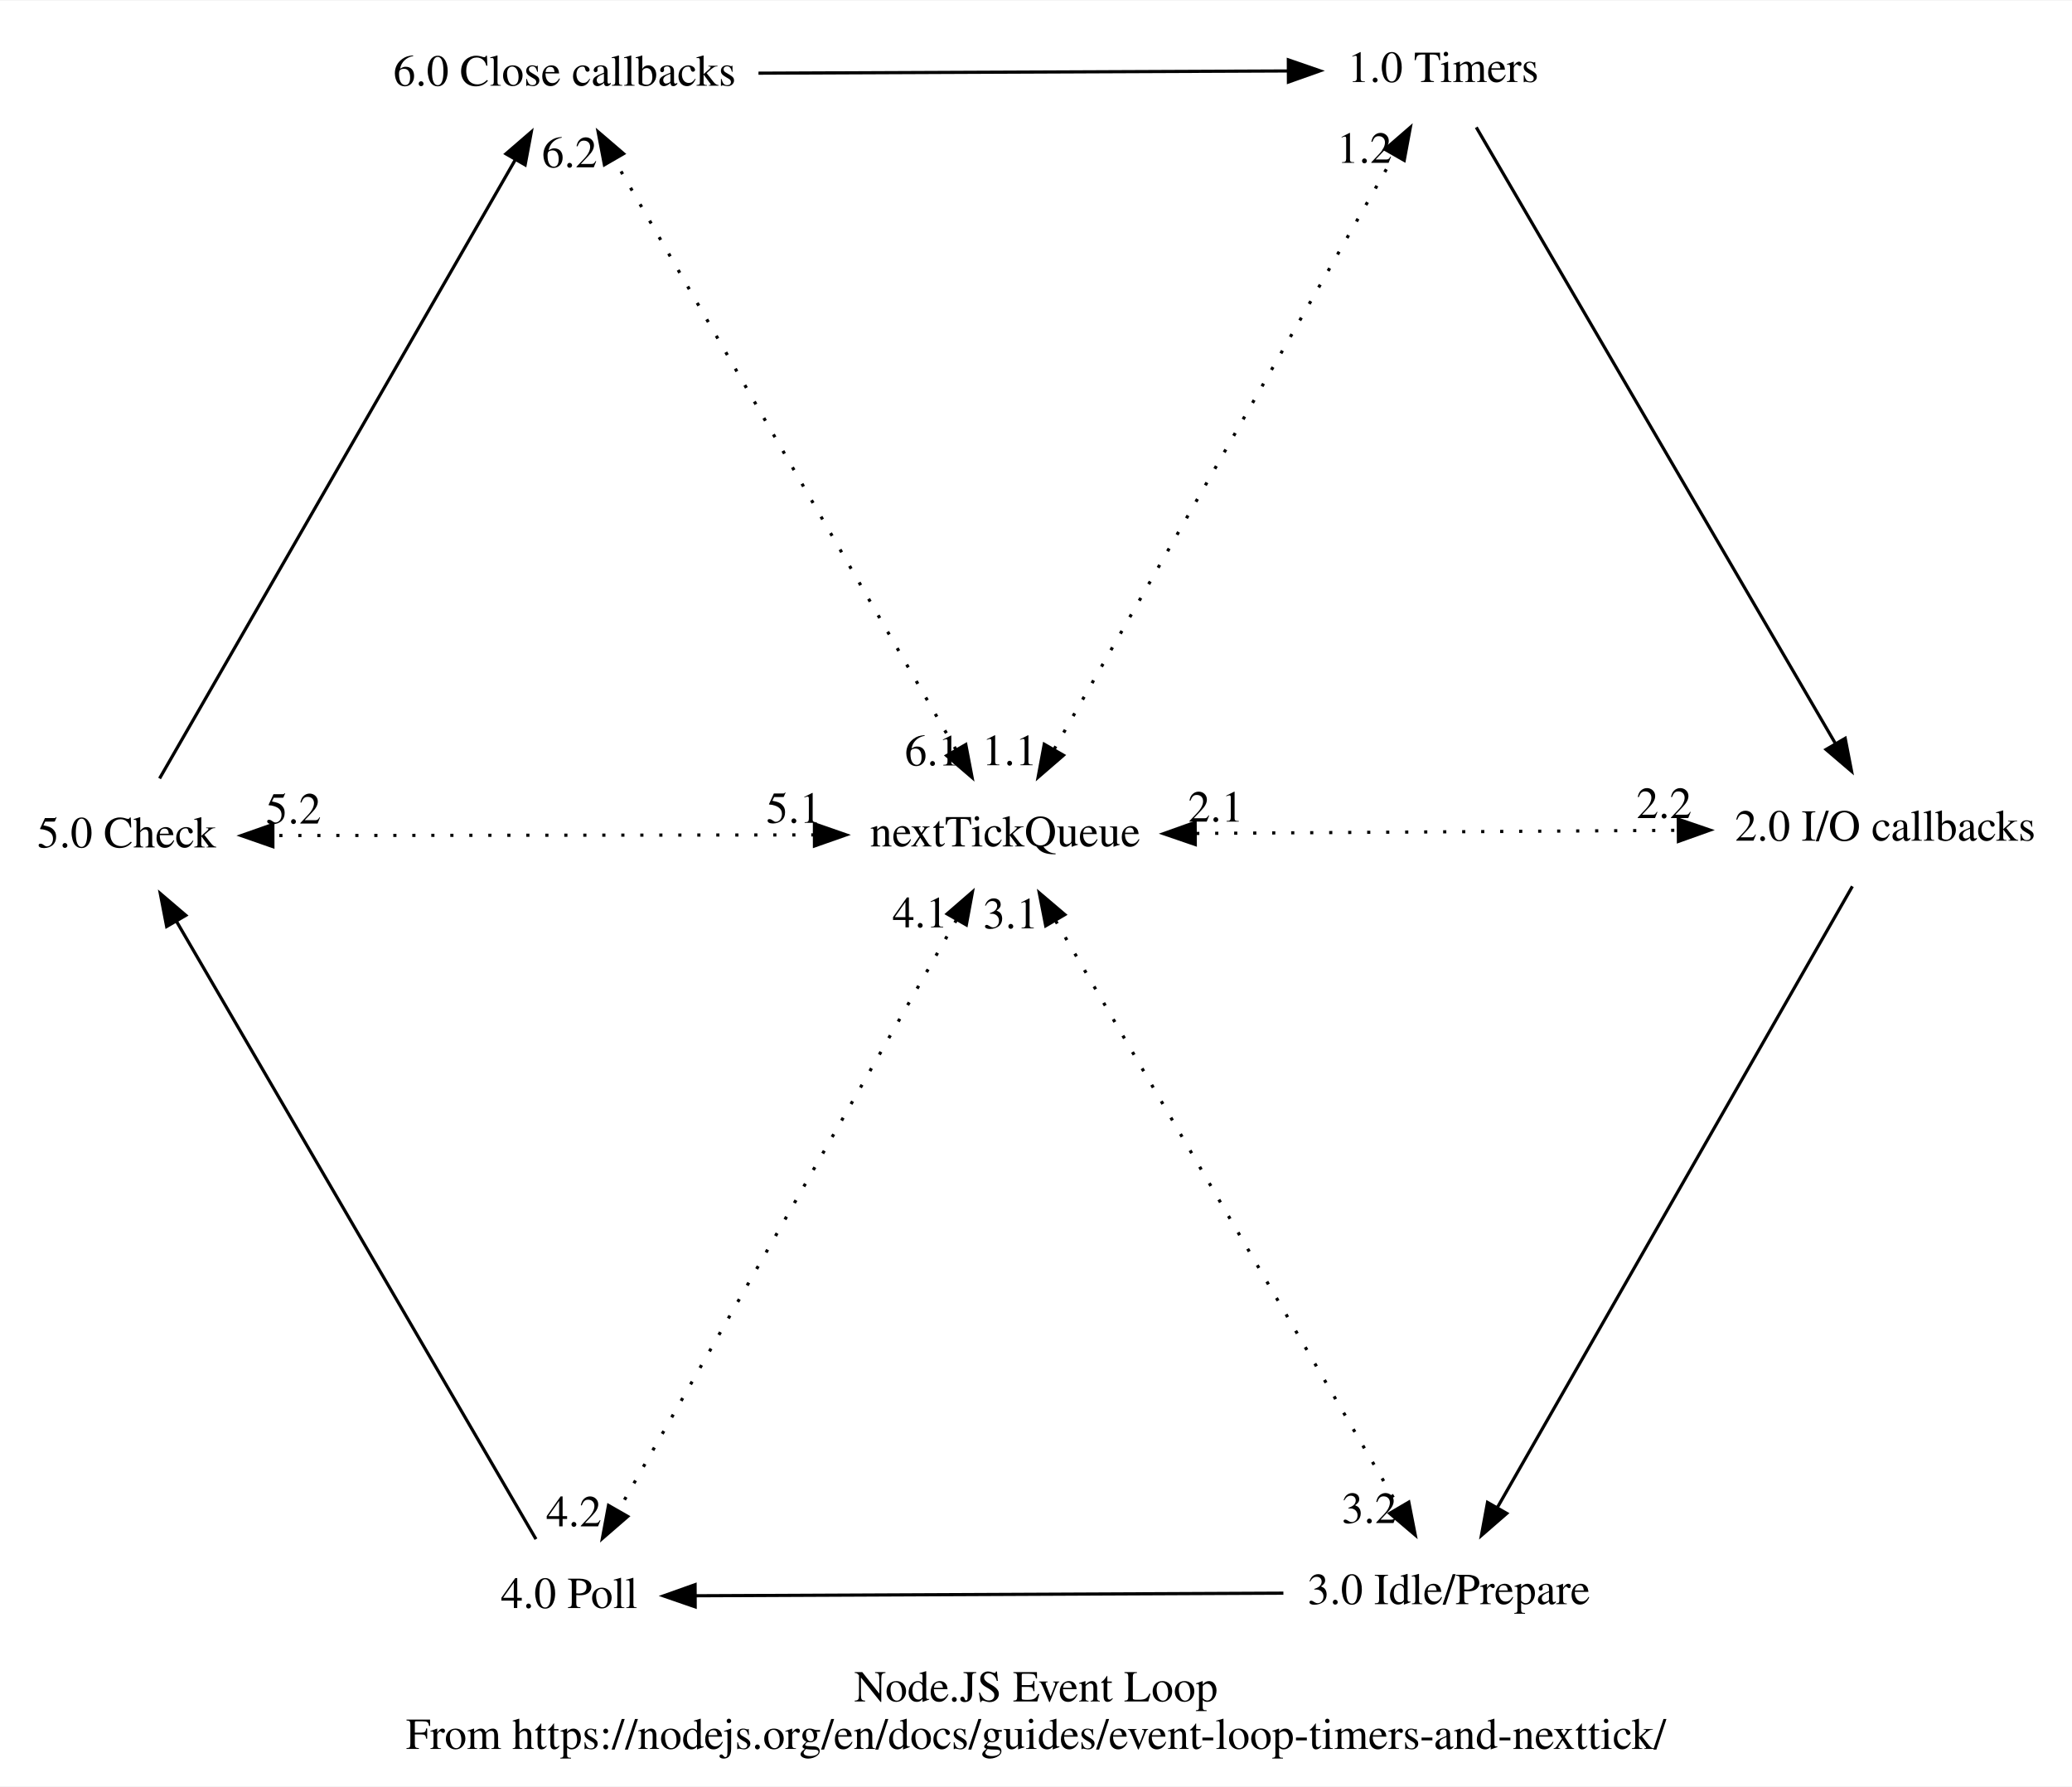
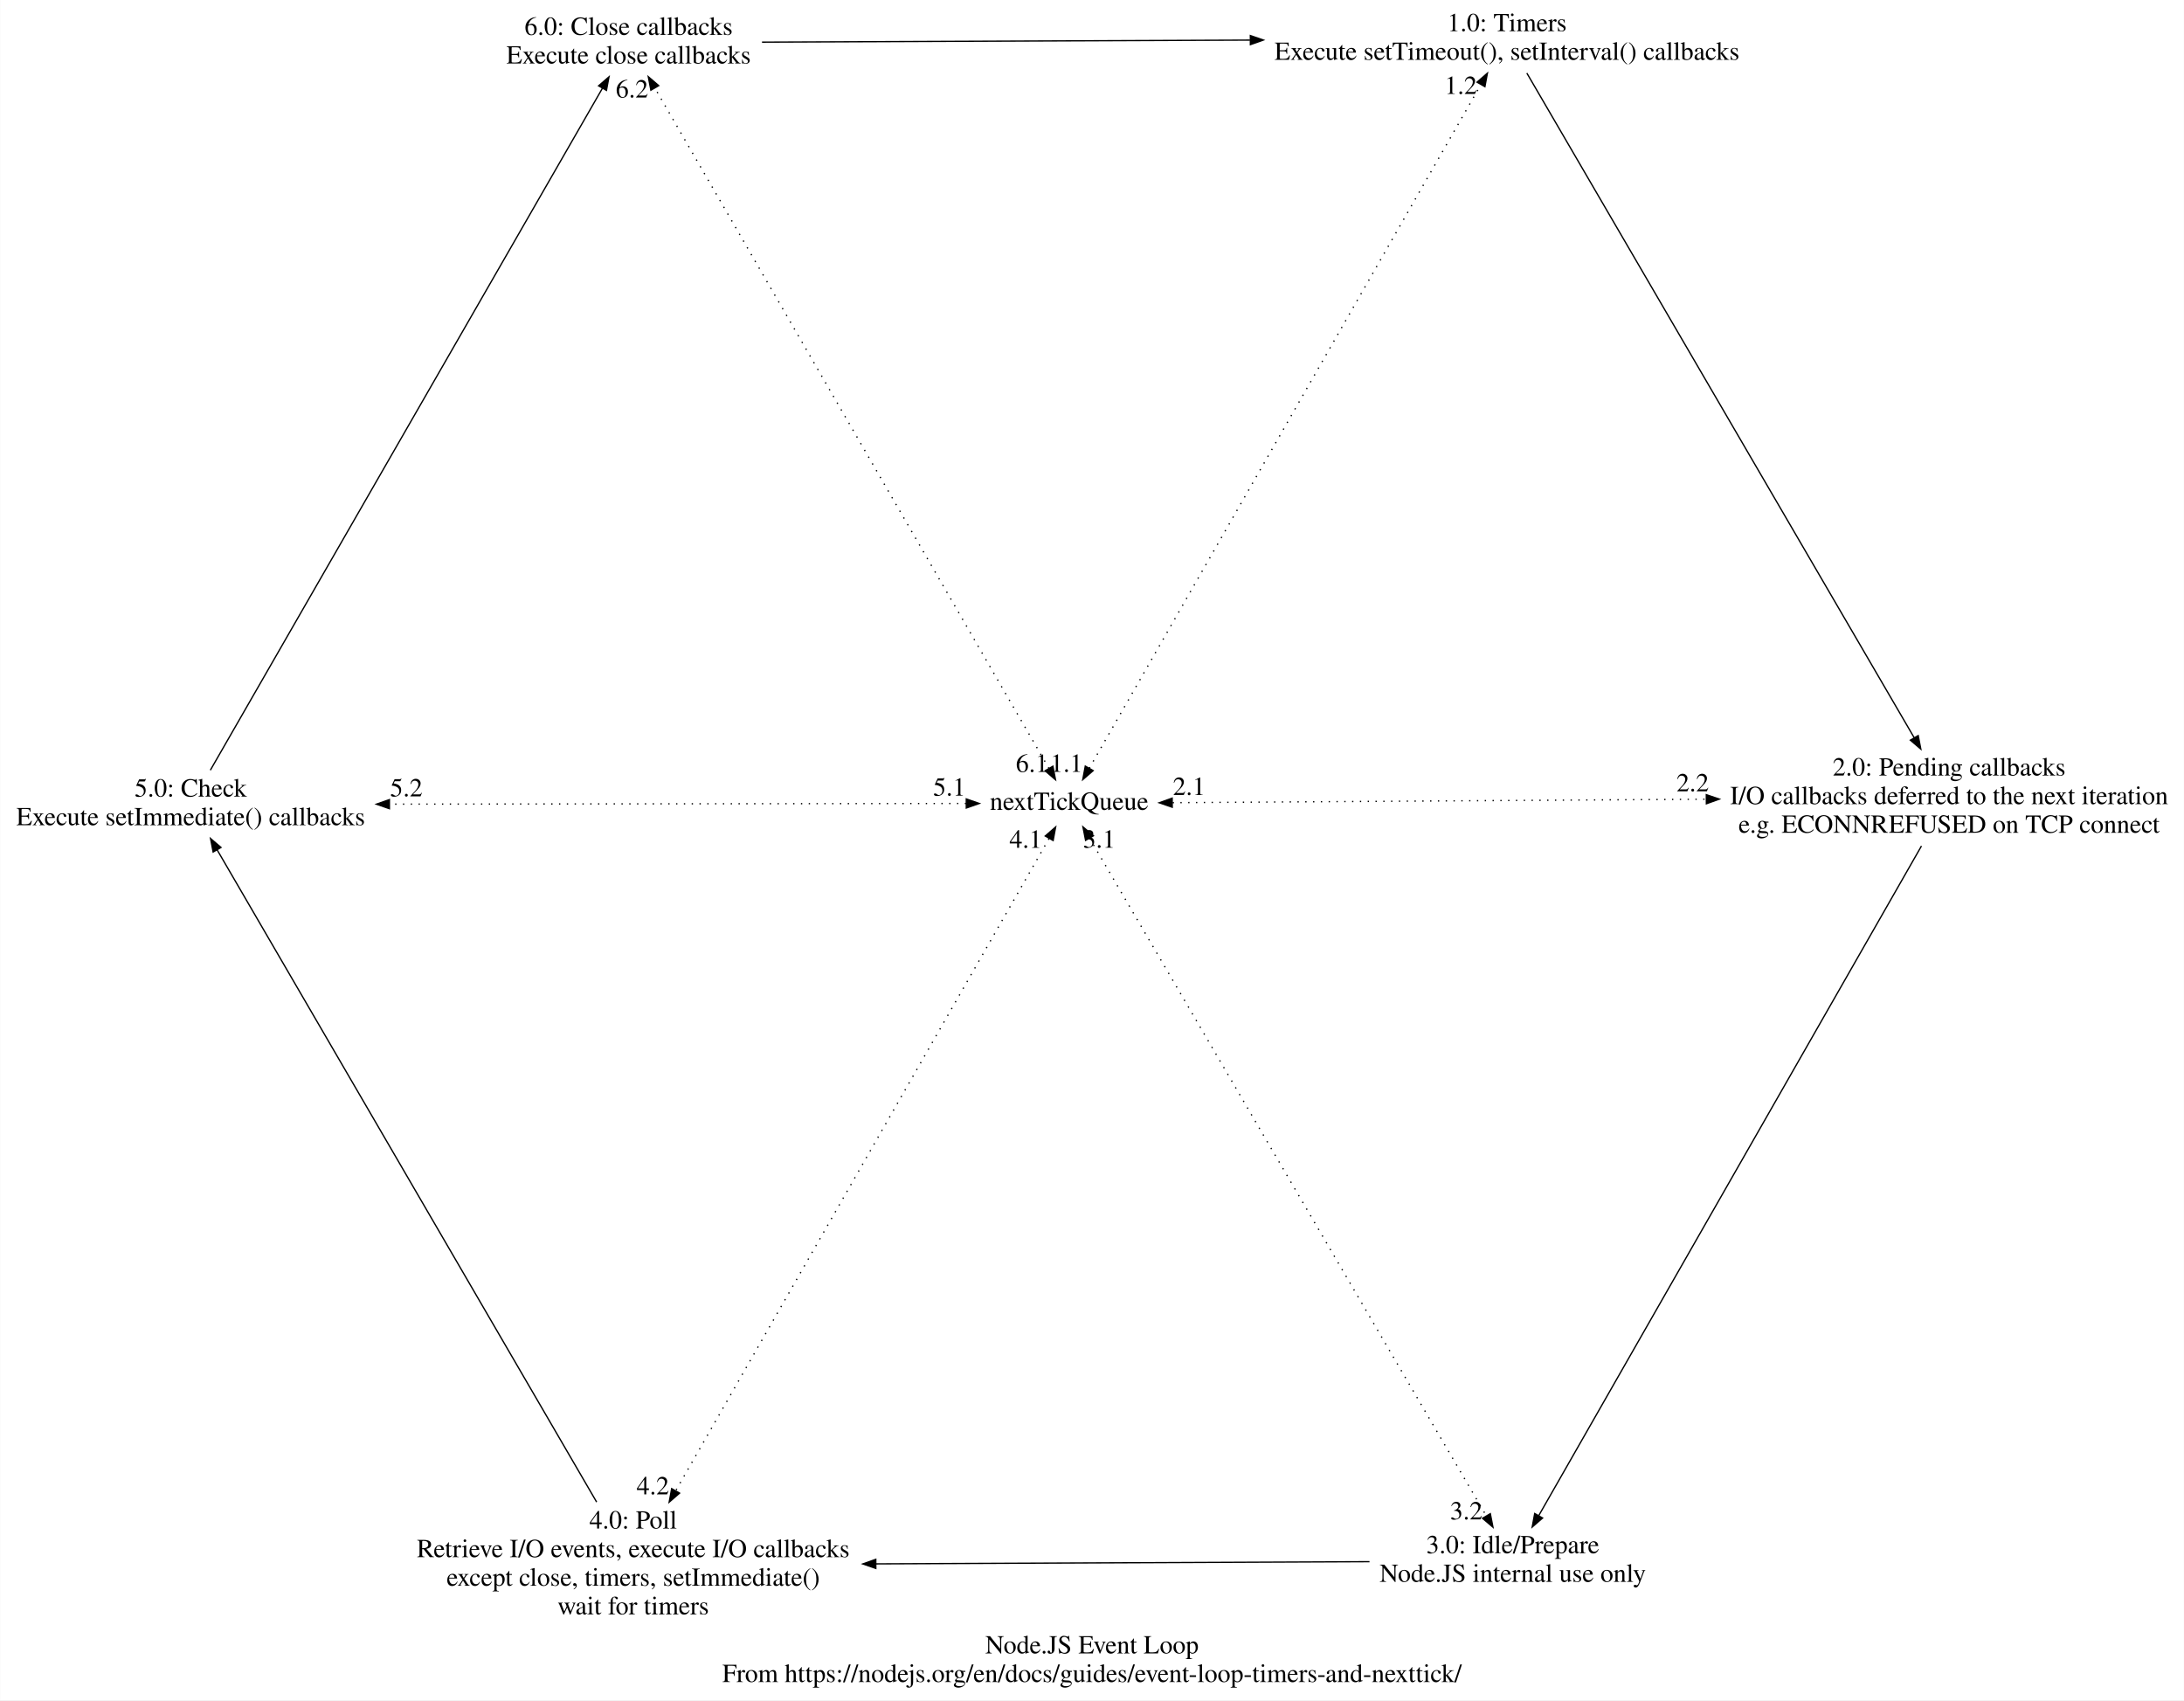
- <svg xmlns="http://www.w3.org/2000/svg" width="654pt" height="564pt" viewBox="0.00 0.00 654.36 563.91">
-   <g id="graph0" class="graph" transform="scale(1 1) rotate(0) translate(4 559.905)">
-     <polygon fill="#ffffff" stroke="transparent" points="-4,4 -4,-559.905 650.363,-559.905 650.363,4 -4,4" />
-     <text text-anchor="middle" x="323.181" y="-22.8" font-family="Times,serif" font-size="14.00" fill="#000000">Node.JS Event Loop</text>
-     <text text-anchor="middle" x="323.181" y="-7.8" font-family="Times,serif" font-size="14.00" fill="#000000">From https://nodejs.org/en/docs/guides/event-loop-timers-and-nexttick/</text>
+ <svg xmlns="http://www.w3.org/2000/svg" width="1679pt" height="1307pt" viewBox="0.00 0.00 1679.04 1307.21">
+   <g id="graph0" class="graph" transform="scale(1 1) rotate(0) translate(4 1303.209)">
+     <polygon fill="#ffffff" stroke="transparent" points="-4,4 -4,-1303.209 1675.044,-1303.209 1675.044,4 -4,4" />
+     <text text-anchor="middle" x="835.522" y="-32" font-family="Times,serif" font-size="20.00" fill="#000000">Node.JS Event Loop</text>
+     <text text-anchor="middle" x="835.522" y="-10" font-family="Times,serif" font-size="20.00" fill="#000000">From https://nodejs.org/en/docs/guides/event-loop-timers-and-nexttick/</text>
    <g id="node1" class="node">
-       <text text-anchor="middle" x="451.726" y="-534.205" font-family="Times,serif" font-size="14.00" fill="#000000">1.0 Timers</text>
+       <text text-anchor="middle" x="1154.596" y="-1279.209" font-family="Times,serif" font-size="20.00" fill="#000000">1.0: Timers</text>
+       <text text-anchor="middle" x="1154.596" y="-1257.209" font-family="Times,serif" font-size="20.00" fill="#000000">Execute setTimeout(), setInterval() callbacks</text>
    </g>
    <g id="node2" class="node">
-       <text text-anchor="middle" x="591.363" y="-294.628" font-family="Times,serif" font-size="14.00" fill="#000000">2.0 I/O callbacks</text>
+       <text text-anchor="middle" x="1494.544" y="-706.954" font-family="Times,serif" font-size="20.00" fill="#000000">2.0: Pending callbacks</text>
+       <text text-anchor="middle" x="1494.544" y="-684.954" font-family="Times,serif" font-size="20.00" fill="#000000">I/O callbacks deferred to the next iteration</text>
+       <text text-anchor="middle" x="1494.544" y="-662.954" font-family="Times,serif" font-size="20.00" fill="#000000">e.g. ECONNREFUSED on TCP connect</text>
    </g>
    <g id="edge1" class="edge">
-       <path fill="none" stroke="#000000" d="M462.222,-519.898C486.533,-478.187 546.82,-374.751 575.593,-325.385" />
-       <polygon fill="#000000" stroke="#000000" points="578.734,-326.947 580.746,-316.545 572.686,-323.422 578.734,-326.947" />
+       <path fill="none" stroke="#000000" d="M1169.863,-1247.015C1222.937,-1155.956 1399.857,-852.41 1467.724,-735.97" />
+       <polygon fill="#000000" stroke="#000000" points="1470.79,-737.659 1472.802,-727.257 1464.742,-734.135 1470.79,-737.659" />
+     </g>
+     <g id="node4" class="node">
+       <text text-anchor="middle" x="1159.054" y="-109.005" font-family="Times,serif" font-size="20.00" fill="#000000">3.0: Idle/Prepare</text>
+       <text text-anchor="middle" x="1159.054" y="-87.005" font-family="Times,serif" font-size="20.00" fill="#000000">Node.JS internal use only</text>
+     </g>
+     <g id="edge2" class="edge">
+       <path fill="none" stroke="#000000" d="M1473.303,-652.793C1412.482,-546.385 1238.242,-241.546 1179.028,-137.95" />
+       <polygon fill="#000000" stroke="#000000" points="1181.988,-136.076 1173.987,-129.131 1175.911,-139.55 1181.988,-136.076" />
    </g>
    <g id="node3" class="node">
-       <text text-anchor="middle" x="453.558" y="-53.534" font-family="Times,serif" font-size="14.00" fill="#000000">3.0 Idle/Prepare</text>
+       <text text-anchor="middle" x="915" y="-509" font-family="Times,serif" font-size="20.00" fill="#000000"> </text>
    </g>
-     <g id="edge2" class="edge">
-       <path fill="none" stroke="#000000" d="M581.005,-280.207C556.954,-238.129 497.224,-133.63 468.912,-84.098" />
-       <polygon fill="#000000" stroke="#000000" points="471.849,-82.182 463.848,-75.237 465.771,-85.656 471.849,-82.182" />
-     </g>
-     <g id="node4" class="node">
-       <text text-anchor="middle" x="175.771" y="-52.3" font-family="Times,serif" font-size="14.00" fill="#000000">4.0 Poll</text>
+     <g id="node5" class="node">
+       <text text-anchor="middle" x="482.775" y="-128" font-family="Times,serif" font-size="20.00" fill="#000000">4.0: Poll</text>
+       <text text-anchor="middle" x="482.775" y="-106" font-family="Times,serif" font-size="20.00" fill="#000000">Retrieve I/O events, execute I/O callbacks</text>
+       <text text-anchor="middle" x="482.775" y="-84" font-family="Times,serif" font-size="20.00" fill="#000000">except close, timers, setImmediate()</text>
+       <text text-anchor="middle" x="482.775" y="-62" font-family="Times,serif" font-size="20.00" fill="#000000">wait for timers</text>
    </g>
    <g id="edge3" class="edge">
-       <path fill="none" stroke="#000000" d="M401.308,-57.002C347.425,-56.763 264.576,-56.395 215.714,-56.178" />
-       <polygon fill="#000000" stroke="#000000" points="215.547,-52.677 205.532,-56.132 215.516,-59.677 215.547,-52.677" />
+       <path fill="none" stroke="#000000" d="M1048.893,-102.516C946.323,-102.06 791.367,-101.371 669.49,-100.83" />
+       <polygon fill="#000000" stroke="#000000" points="669.307,-97.329 659.291,-100.784 669.275,-104.329 669.307,-97.329" />
    </g>
-     <g id="node5" class="node">
-       <text text-anchor="middle" x="36" y="-292.493" font-family="Times,serif" font-size="14.00" fill="#000000">5.0 Check</text>
+     <g id="node6" class="node">
+       <text text-anchor="middle" x="142.5" y="-690.755" font-family="Times,serif" font-size="20.00" fill="#000000">5.0: Check</text>
+       <text text-anchor="middle" x="142.5" y="-668.755" font-family="Times,serif" font-size="20.00" fill="#000000">Execute setImmediate() callbacks</text>
    </g>
    <g id="edge4" class="edge">
-       <path fill="none" stroke="#000000" d="M165.265,-74.053C140.931,-115.871 80.586,-219.573 51.785,-269.067" />
-       <polygon fill="#000000" stroke="#000000" points="48.632,-267.526 46.627,-277.93 54.682,-271.047 48.632,-267.526" />
+       <path fill="none" stroke="#000000" d="M454.64,-148.351C387.858,-263.114 221.035,-549.794 162.881,-649.731" />
+       <polygon fill="#000000" stroke="#000000" points="159.763,-648.13 157.759,-658.533 165.813,-651.65 159.763,-648.13" />
    </g>
-     <g id="node6" class="node">
-       <text text-anchor="middle" x="174.312" y="-533.042" font-family="Times,serif" font-size="14.00" fill="#000000">6.0 Close callbacks</text>
+     <g id="node7" class="node">
+       <text text-anchor="middle" x="479.224" y="-1276.377" font-family="Times,serif" font-size="20.00" fill="#000000">6.0: Close callbacks</text>
+       <text text-anchor="middle" x="479.224" y="-1254.377" font-family="Times,serif" font-size="20.00" fill="#000000">Execute close callbacks</text>
    </g>
    <g id="edge5" class="edge">
-       <path fill="none" stroke="#000000" d="M46.396,-314.273C70.476,-356.153 130.192,-460.009 158.692,-509.575" />
-       <polygon fill="#000000" stroke="#000000" points="155.777,-511.527 163.796,-518.452 161.845,-508.038 155.777,-511.527" />
+       <path fill="none" stroke="#000000" d="M157.623,-711.056C211.962,-805.561 397.37,-1128.019 459.07,-1235.325" />
+       <polygon fill="#000000" stroke="#000000" points="456.124,-1237.224 464.143,-1244.149 462.193,-1233.735 456.124,-1237.224" />
    </g>
    <g id="edge6" class="edge">
-       <path fill="none" stroke="#000000" d="M235.535,-536.998C285.823,-537.209 356.118,-537.504 402.734,-537.699" />
-       <polygon fill="#000000" stroke="#000000" points="402.871,-541.2 412.886,-537.742 402.901,-534.2 402.871,-541.2" />
+       <path fill="none" stroke="#000000" d="M581.798,-1270.807C681.04,-1271.223 834.065,-1271.865 956.99,-1272.38" />
+       <polygon fill="#000000" stroke="#000000" points="957.269,-1275.882 967.284,-1272.424 957.298,-1268.882 957.269,-1275.882" />
    </g>
-     <g id="node7" class="node">
-       <text text-anchor="middle" x="313.455" y="-292.82" font-family="Times,serif" font-size="14.00" fill="#000000">nextTickQueue</text>
+     <g id="node8" class="node">
+       <text text-anchor="middle" x="817.972" y="-680.551" font-family="Times,serif" font-size="20.00" fill="#000000">nextTickQueue</text>
    </g>
    <g id="edge7" class="edge">
-       <path fill="none" stroke="#000000" stroke-dasharray="1,5" d="M328.942,-323.556C355.575,-370.049 409.743,-464.612 436.32,-511.009" />
-       <polygon fill="#000000" stroke="#000000" points="331.856,-321.6 323.848,-314.663 325.782,-325.08 331.856,-321.6" />
-       <polygon fill="#000000" stroke="#000000" points="433.394,-512.943 441.402,-519.881 439.468,-509.464 433.394,-512.943" />
-       <text text-anchor="middle" x="426.902" y="-508.681" font-family="Times,serif" font-size="14.00" fill="#000000">1.2   </text>
-       <text text-anchor="middle" x="314.848" y="-318.463" font-family="Times,serif" font-size="14.00" fill="#000000">1.1</text>
+       <path fill="none" stroke="#000000" stroke-dasharray="1,5" d="M833.431,-712.539C888.203,-808.157 1073.018,-1130.796 1134.51,-1238.143" />
+       <polygon fill="#000000" stroke="#000000" points="836.423,-710.72 828.415,-703.783 830.349,-714.2 836.423,-710.72" />
+       <polygon fill="#000000" stroke="#000000" points="1131.558,-1240.033 1139.566,-1246.97 1137.632,-1236.553 1131.558,-1240.033" />
+       <text text-anchor="middle" x="1119.066" y="-1230.97" font-family="Times,serif" font-size="20.00" fill="#000000">1.2   </text>
+       <text text-anchor="middle" x="815.915" y="-709.783" font-family="Times,serif" font-size="20.00" fill="#000000">1.1</text>
    </g>
    <g id="edge8" class="edge">
-       <path fill="none" stroke="#000000" stroke-dasharray="1,5" d="M373.763,-296.912C418.628,-297.204 479.801,-297.602 525.862,-297.902" />
-       <polygon fill="#000000" stroke="#000000" points="373.483,-293.41 363.461,-296.845 373.438,-300.41 373.483,-293.41" />
-       <polygon fill="#000000" stroke="#000000" points="526.017,-301.403 536.04,-297.968 526.063,-294.403 526.017,-301.403" />
-       <text text-anchor="middle" x="521.54" y="-301.768" font-family="Times,serif" font-size="14.00" fill="#000000">2.2   </text>
-       <text text-anchor="middle" x="379.961" y="-300.645" font-family="Times,serif" font-size="14.00" fill="#000000">    2.1</text>
+       <path fill="none" stroke="#000000" stroke-dasharray="1,5" d="M897.492,-686.068C997.668,-686.72 1173.007,-687.861 1307.841,-688.739" />
+       <polygon fill="#000000" stroke="#000000" points="897.22,-682.567 887.197,-686.001 897.174,-689.567 897.22,-682.567" />
+       <polygon fill="#000000" stroke="#000000" points="1307.863,-692.239 1317.886,-688.804 1307.909,-685.239 1307.863,-692.239" />
+       <text text-anchor="middle" x="1297.386" y="-694.804" font-family="Times,serif" font-size="20.00" fill="#000000">2.2   </text>
+       <text text-anchor="middle" x="910.197" y="-692.001" font-family="Times,serif" font-size="20.00" fill="#000000">    2.1</text>
    </g>
    <g id="edge9" class="edge">
-       <path fill="none" stroke="#000000" stroke-dasharray="1,5" d="M329.392,-269.301C356.415,-223.148 410.905,-130.083 437.803,-84.142" />
-       <polygon fill="#000000" stroke="#000000" points="326.249,-267.743 324.216,-278.141 332.289,-271.279 326.249,-267.743" />
-       <polygon fill="#000000" stroke="#000000" points="440.919,-85.746 442.952,-75.348 434.879,-82.21 440.919,-85.746" />
-       <text text-anchor="middle" x="428.452" y="-79.148" font-family="Times,serif" font-size="14.00" fill="#000000">3.2   </text>
-       <text text-anchor="middle" x="315.216" y="-266.941" font-family="Times,serif" font-size="14.00" fill="#000000">3.1</text>
+       <path fill="none" stroke="#000000" stroke-dasharray="1,5" d="M833.636,-658.798C889.133,-564.011 1076.396,-244.179 1138.701,-137.766" />
+       <polygon fill="#000000" stroke="#000000" points="830.586,-657.08 828.554,-667.478 836.627,-660.616 830.586,-657.08" />
+       <polygon fill="#000000" stroke="#000000" points="1141.792,-139.414 1143.824,-129.016 1135.751,-135.877 1141.792,-139.414" />
+       <text text-anchor="middle" x="1123.324" y="-135.016" font-family="Times,serif" font-size="20.00" fill="#000000">3.2   </text>
+       <text text-anchor="middle" x="841.054" y="-651.478" font-family="Times,serif" font-size="20.00" fill="#000000">3.1</text>
    </g>
    <g id="edge10" class="edge">
-       <path fill="none" stroke="#000000" stroke-dasharray="1,5" d="M298.048,-269.604C271.603,-223.407 217.863,-129.53 191.32,-83.163" />
-       <polygon fill="#000000" stroke="#000000" points="295.101,-271.502 303.107,-278.442 301.176,-268.024 295.101,-271.502" />
-       <polygon fill="#000000" stroke="#000000" points="194.245,-81.228 186.24,-74.288 188.17,-84.705 194.245,-81.228" />
-       <text text-anchor="middle" x="177.24" y="-78.088" font-family="Times,serif" font-size="14.00" fill="#000000">4.2</text>
-       <text text-anchor="middle" x="286.607" y="-267.242" font-family="Times,serif" font-size="14.00" fill="#000000">4.1    </text>
+       <path fill="none" stroke="#000000" stroke-dasharray="1,5" d="M802.447,-658.432C751.143,-568.808 586.291,-280.831 515.536,-157.229" />
+       <polygon fill="#000000" stroke="#000000" points="799.567,-660.445 807.572,-667.384 805.642,-656.967 799.567,-660.445" />
+       <polygon fill="#000000" stroke="#000000" points="518.41,-155.204 510.404,-148.264 512.335,-158.682 518.41,-155.204" />
+       <text text-anchor="middle" x="497.904" y="-154.264" font-family="Times,serif" font-size="20.00" fill="#000000">4.2</text>
+       <text text-anchor="middle" x="784.572" y="-651.384" font-family="Times,serif" font-size="20.00" fill="#000000">4.1    </text>
    </g>
    <g id="edge11" class="edge">
-       <path fill="none" stroke="#000000" stroke-dasharray="1,5" d="M253.205,-296.449C201.889,-296.388 129.224,-296.303 82.35,-296.247" />
-       <polygon fill="#000000" stroke="#000000" points="253.206,-299.949 263.21,-296.461 253.214,-292.949 253.206,-299.949" />
-       <polygon fill="#000000" stroke="#000000" points="82.182,-292.747 72.178,-296.235 82.174,-299.747 82.182,-292.747" />
-       <text text-anchor="middle" x="88.678" y="-300.035" font-family="Times,serif" font-size="14.00" fill="#000000">    5.2</text>
-       <text text-anchor="middle" x="246.71" y="-300.26" font-family="Times,serif" font-size="14.00" fill="#000000">5.1    </text>
+       <path fill="none" stroke="#000000" stroke-dasharray="1,5" d="M738.721,-685.457C630.241,-685.33 433.289,-685.098 295.537,-684.935" />
+       <polygon fill="#000000" stroke="#000000" points="738.855,-688.958 748.859,-685.469 738.863,-681.958 738.855,-688.958" />
+       <polygon fill="#000000" stroke="#000000" points="295.313,-681.435 285.309,-684.923 295.305,-688.435 295.313,-681.435" />
+       <text text-anchor="middle" x="308.309" y="-690.923" font-family="Times,serif" font-size="20.00" fill="#000000">    5.2</text>
+       <text text-anchor="middle" x="725.859" y="-691.469" font-family="Times,serif" font-size="20.00" fill="#000000">5.1    </text>
    </g>
    <g id="edge12" class="edge">
-       <path fill="none" stroke="#000000" stroke-dasharray="1,5" d="M297.885,-323.402C271.159,-369.542 216.85,-463.302 190.026,-509.612" />
-       <polygon fill="#000000" stroke="#000000" points="301.013,-324.983 302.997,-314.575 294.956,-321.474 301.013,-324.983" />
-       <polygon fill="#000000" stroke="#000000" points="186.875,-508.069 184.892,-518.476 192.933,-511.577 186.875,-508.069" />
-       <text text-anchor="middle" x="175.892" y="-507.276" font-family="Times,serif" font-size="14.00" fill="#000000">6.2</text>
-       <text text-anchor="middle" x="290.497" y="-318.375" font-family="Times,serif" font-size="14.00" fill="#000000">6.1  </text>
+       <path fill="none" stroke="#000000" stroke-dasharray="1,5" d="M802.415,-712.409C747.297,-807.566 561.316,-1128.65 499.437,-1235.48" />
+       <polygon fill="#000000" stroke="#000000" points="805.479,-714.102 807.462,-703.695 799.422,-710.594 805.479,-714.102" />
+       <polygon fill="#000000" stroke="#000000" points="496.333,-1233.856 494.349,-1244.264 502.39,-1237.365 496.333,-1233.856" />
+       <text text-anchor="middle" x="481.849" y="-1228.264" font-family="Times,serif" font-size="20.00" fill="#000000">6.2</text>
+       <text text-anchor="middle" x="789.462" y="-709.695" font-family="Times,serif" font-size="20.00" fill="#000000">6.1  </text>
    </g>
  </g>
</svg>
